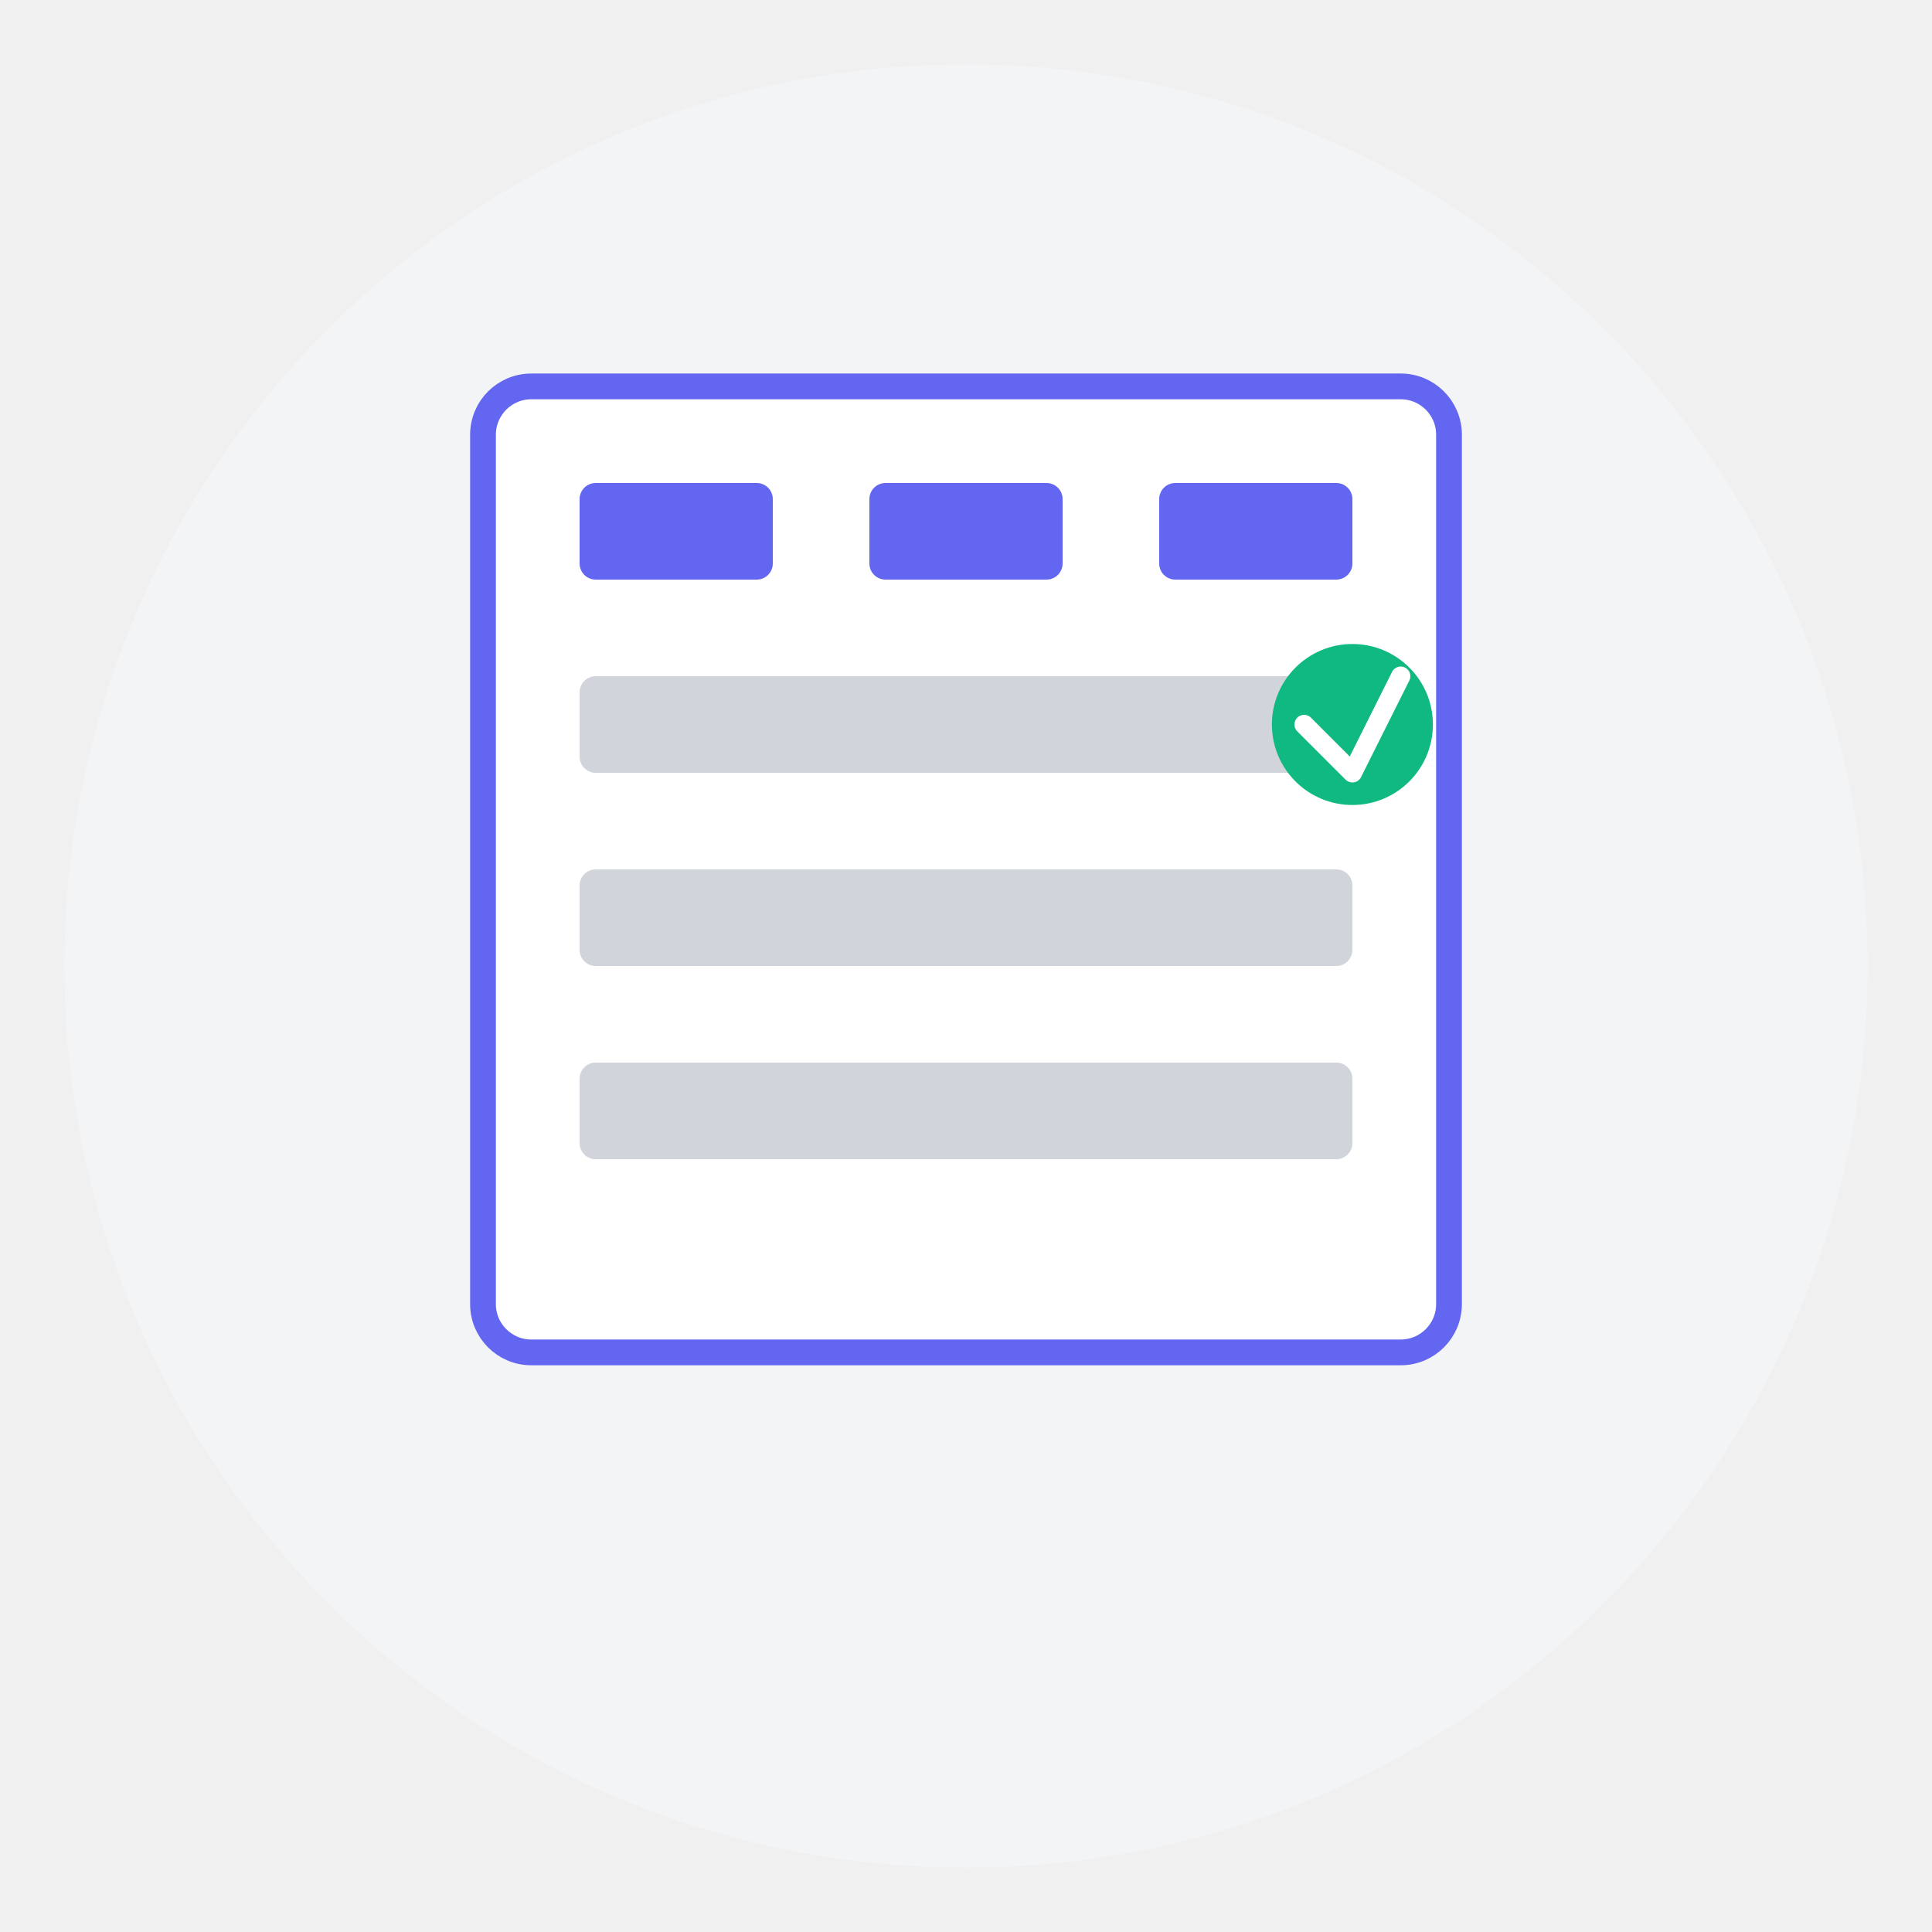
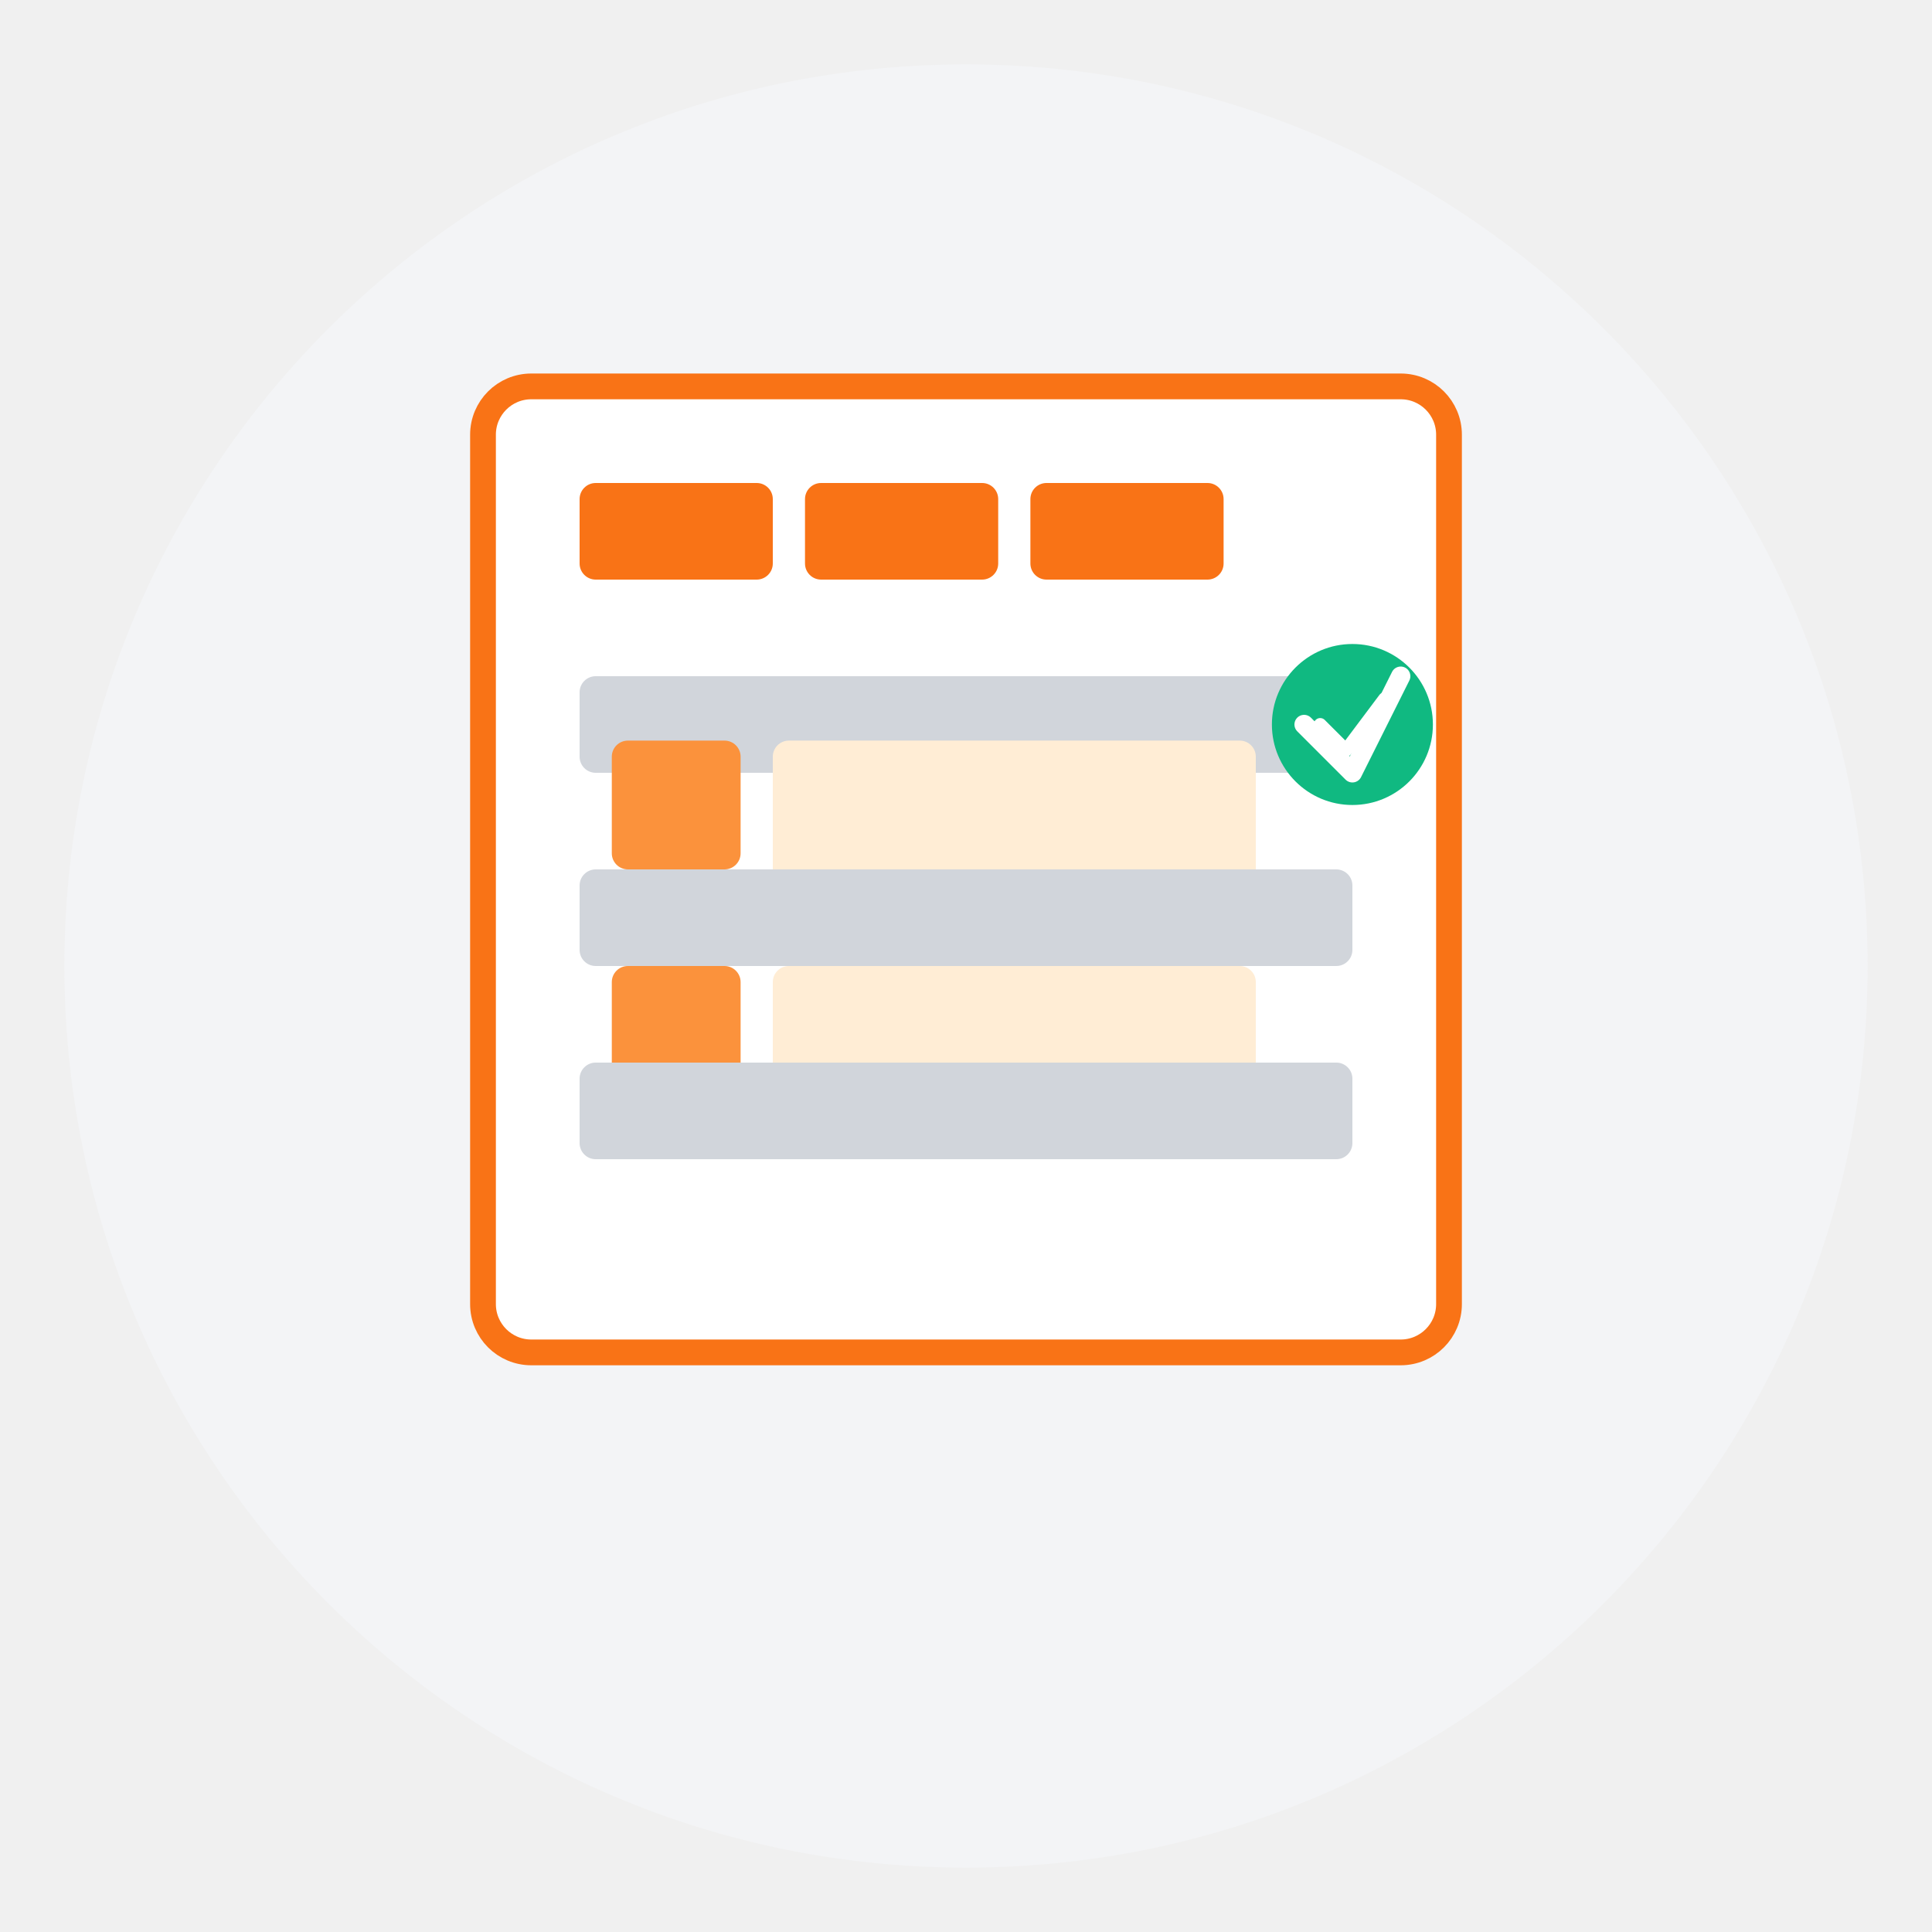
<svg xmlns="http://www.w3.org/2000/svg" width="600" height="600" viewBox="0 0 600 600">
  <circle cx="300" cy="300" r="280" fill="#f3f4f6" />
-   <rect x="150" y="120" width="300" height="300" rx="15" fill="white" stroke="#6366f1" stroke-width="8" />
-   <rect x="180" y="150" width="60" height="30" rx="5" fill="#6366f1" />
-   <rect x="270" y="150" width="60" height="30" rx="5" fill="#6366f1" />
-   <rect x="360" y="150" width="60" height="30" rx="5" fill="#6366f1" />
+   <rect x="150" y="120" width="300" height="300" rx="15" fill="white" stroke="#f97316" stroke-width="8" />
+   <rect x="180" y="150" width="60" height="30" rx="5" fill="#f97316" />
+   <rect x="250" y="150" width="60" height="30" rx="5" fill="#f97316" />
+   <rect x="320" y="150" width="60" height="30" rx="5" fill="#f97316" />
  <rect x="180" y="210" width="240" height="30" rx="5" fill="#d1d5db" />
+   <rect x="190" y="230" width="40" height="40" rx="5" fill="#fb923c" />
+   <rect x="240" y="230" width="150" height="60" rx="5" fill="#ffedd5" />
  <rect x="180" y="270" width="240" height="30" rx="5" fill="#d1d5db" />
+   <rect x="190" y="300" width="40" height="40" rx="5" fill="#fb923c" />
+   <rect x="240" y="300" width="150" height="60" rx="5" fill="#ffedd5" />
  <rect x="180" y="330" width="240" height="30" rx="5" fill="#d1d5db" />
  <circle cx="420" cy="225" r="25" fill="#10b981" />
+   <path d="M410,225 L418,233 L430,217" stroke="white" stroke-width="4" fill="none" stroke-linecap="round" stroke-linejoin="round" />
  <path d="M405,225 L420,240 L435,210" stroke="white" stroke-width="6" fill="none" stroke-linecap="round" stroke-linejoin="round" />
</svg>
